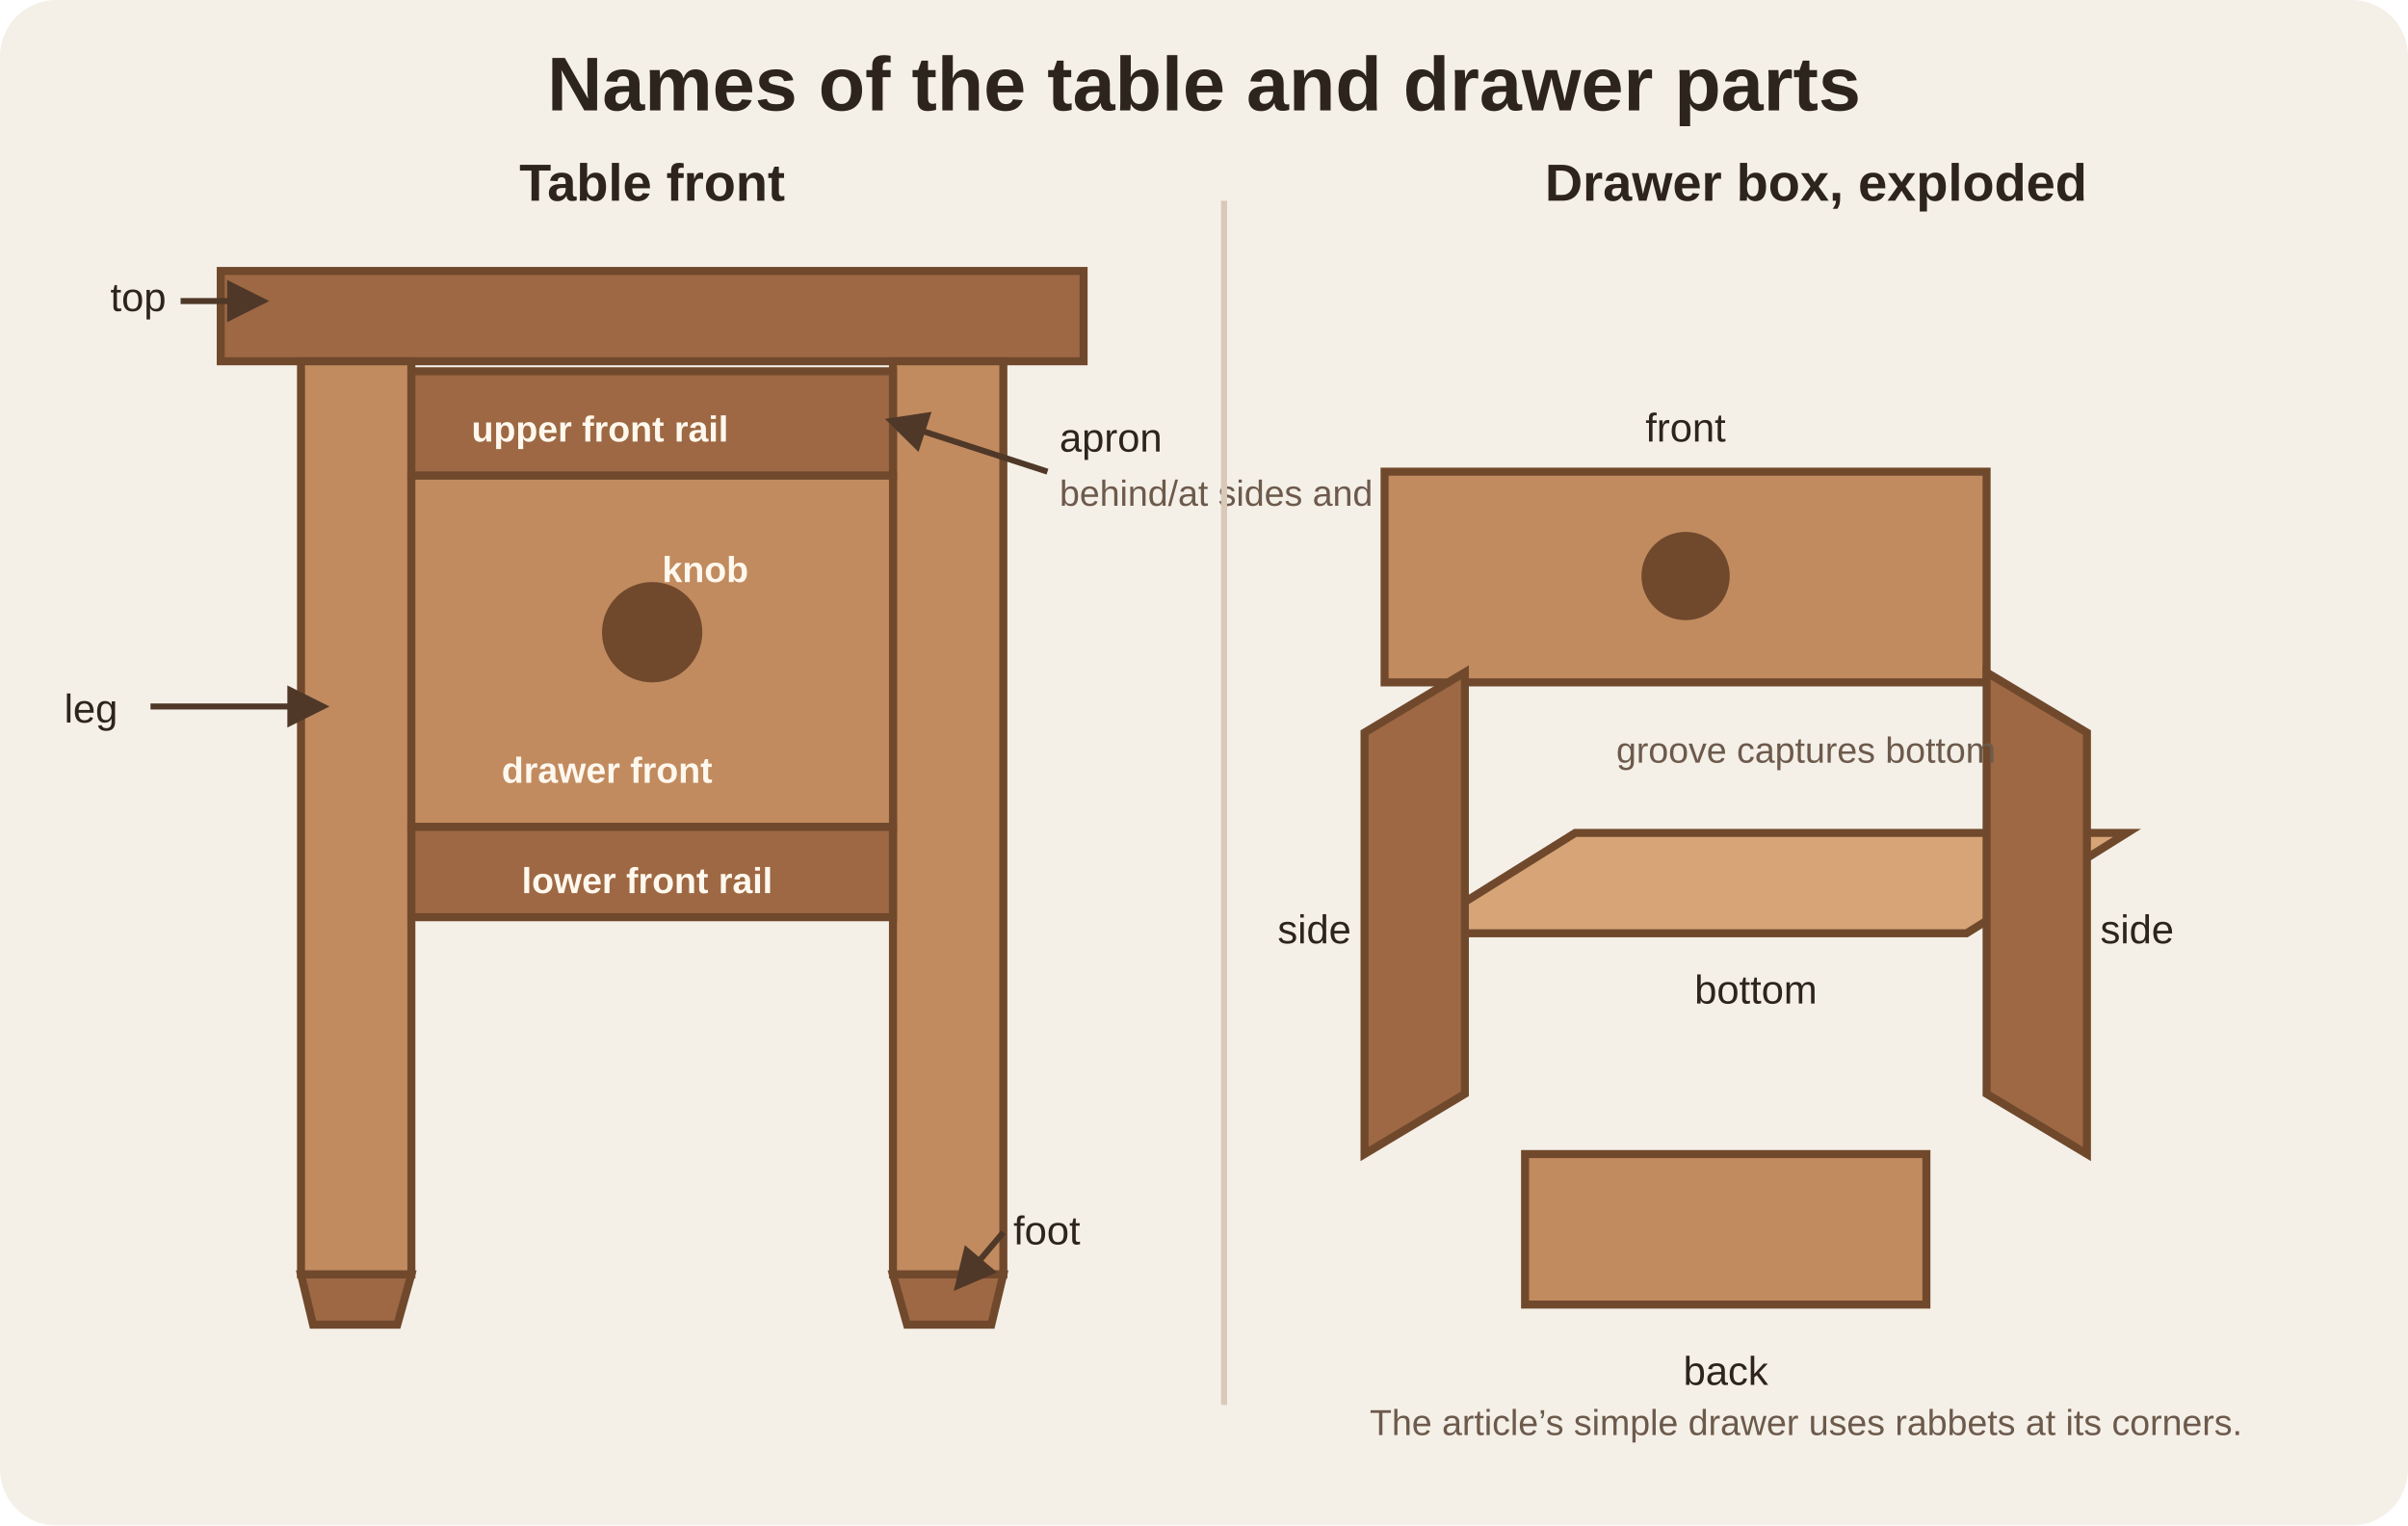
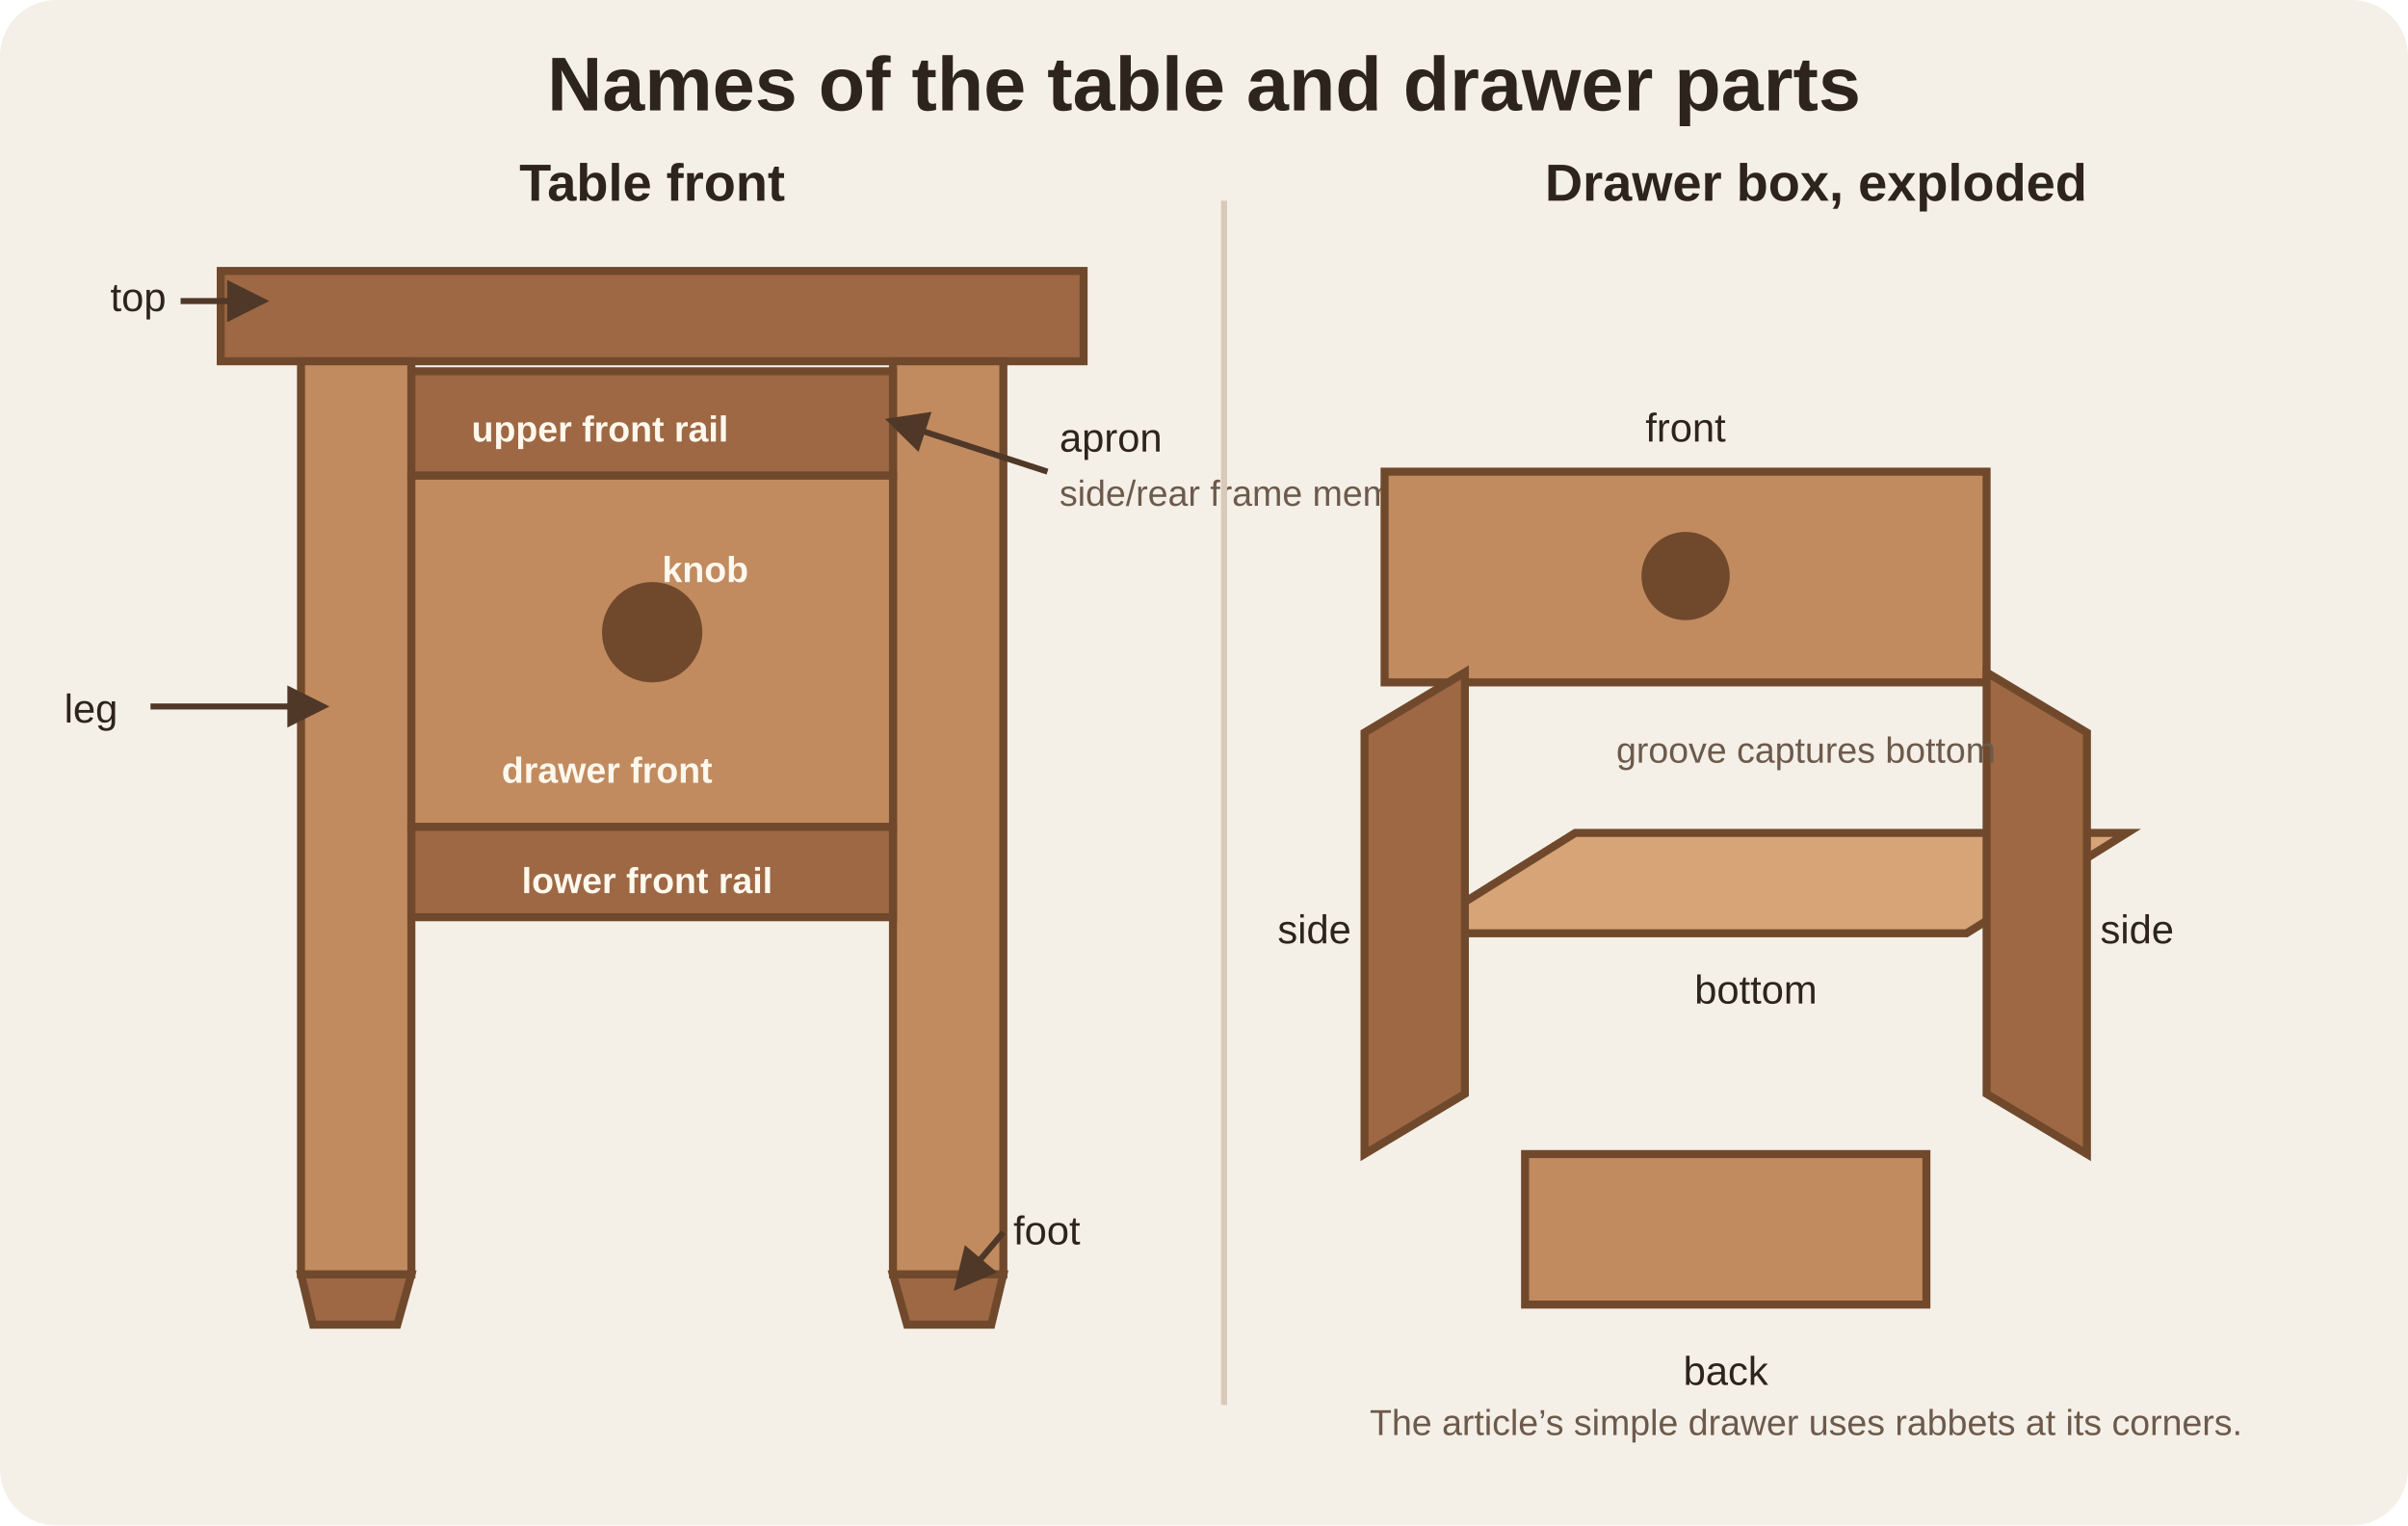
<svg xmlns="http://www.w3.org/2000/svg" viewBox="0 0 1200 760" role="img" aria-labelledby="title description">
  <defs>
    <marker id="arrow" viewBox="0 0 10 10" refX="8" refY="5" markerWidth="7" markerHeight="7" orient="auto">
      <path d="M0 0 L10 5 L0 10 z" fill="#4f3828" />
    </marker>
    <style>
      text { font-family: Arial, Helvetica, sans-serif; fill: #2d241d; }
      .title { font-size: 38px; font-weight: 700; }
      .head { font-size: 26px; font-weight: 700; }
      .label { font-size: 20px; }
      .note { font-size: 18px; fill: #6c5a4c; }
      .onwood { font-size: 18px; fill: #fff8ee; font-weight: 700; }
      .wood { fill: #c18b5f; stroke: #70492d; stroke-width: 4; }
      .dark { fill: #9d6843; stroke: #70492d; stroke-width: 4; }
      .call { stroke: #4f3828; stroke-width: 3; fill: none; marker-end: url(#arrow); }
    </style>
  </defs>
  <rect width="1200" height="760" rx="28" fill="#f5f0e7" />
  <text x="600" y="55" text-anchor="middle" class="title">Names of the table and drawer parts</text>
  <text x="325" y="100" text-anchor="middle" class="head">Table front</text>
  <rect x="110" y="135" width="430" height="45" class="dark" />
  <rect x="150" y="180" width="55" height="455" class="wood" />
  <rect x="445" y="180" width="55" height="455" class="wood" />
  <rect x="205" y="185" width="240" height="52" class="dark" />
  <rect x="205" y="237" width="240" height="175" class="wood" />
  <circle cx="325" cy="315" r="25" fill="#70492d" />
  <rect x="205" y="412" width="240" height="45" class="dark" />
  <path d="M150 635 H205 L198 660 H156 Z" class="dark" />
  <path d="M445 635 H500 L494 660 H452 Z" class="dark" />
  <text x="55" y="155" class="label">top</text>
  <path d="M90 150 L130 150" class="call" />
  <text x="32" y="360" class="label">leg</text>
  <path d="M75 352 L160 352" class="call" />
  <text x="235" y="220" class="onwood">upper front rail</text>
  <text x="250" y="390" class="onwood">drawer front</text>
  <text x="260" y="445" class="onwood">lower front rail</text>
  <text x="330" y="290" class="onwood">knob</text>
  <text x="505" y="620" class="label">foot</text>
  <path d="M500 614 L478 640" class="call" />
  <text x="528" y="225" class="label">apron</text>
-   <text x="528" y="252" class="note">behind/at sides and rear</text>
+   <text x="528" y="252" class="note">side/rear frame member</text>
  <path d="M522 235 L445 210" class="call" />
  <line x1="610" y1="100" x2="610" y2="700" stroke="#d8c9b8" stroke-width="3" />
  <text x="905" y="100" text-anchor="middle" class="head">Drawer box, exploded</text>
  <polygon points="705,465 980,465 1060,415 785,415" fill="#d6a477" stroke="#70492d" stroke-width="4" />
  <text x="875" y="500" text-anchor="middle" class="label">bottom</text>
  <rect x="690" y="235" width="300" height="105" class="wood" />
  <circle cx="840" cy="287" r="22" fill="#70492d" />
  <text x="840" y="220" text-anchor="middle" class="label">front</text>
  <polygon points="680,365 730,335 730,545 680,575" class="dark" />
  <polygon points="990,335 1040,365 1040,575 990,545" class="dark" />
  <text x="655" y="470" text-anchor="middle" class="label">side</text>
  <text x="1065" y="470" text-anchor="middle" class="label">side</text>
  <rect x="760" y="575" width="200" height="75" class="wood" />
  <text x="860" y="690" text-anchor="middle" class="label">back</text>
  <text x="900" y="380" text-anchor="middle" class="note">groove captures bottom</text>
  <text x="900" y="715" text-anchor="middle" class="note">The article’s simple drawer uses rabbets at its corners.</text>
</svg>
